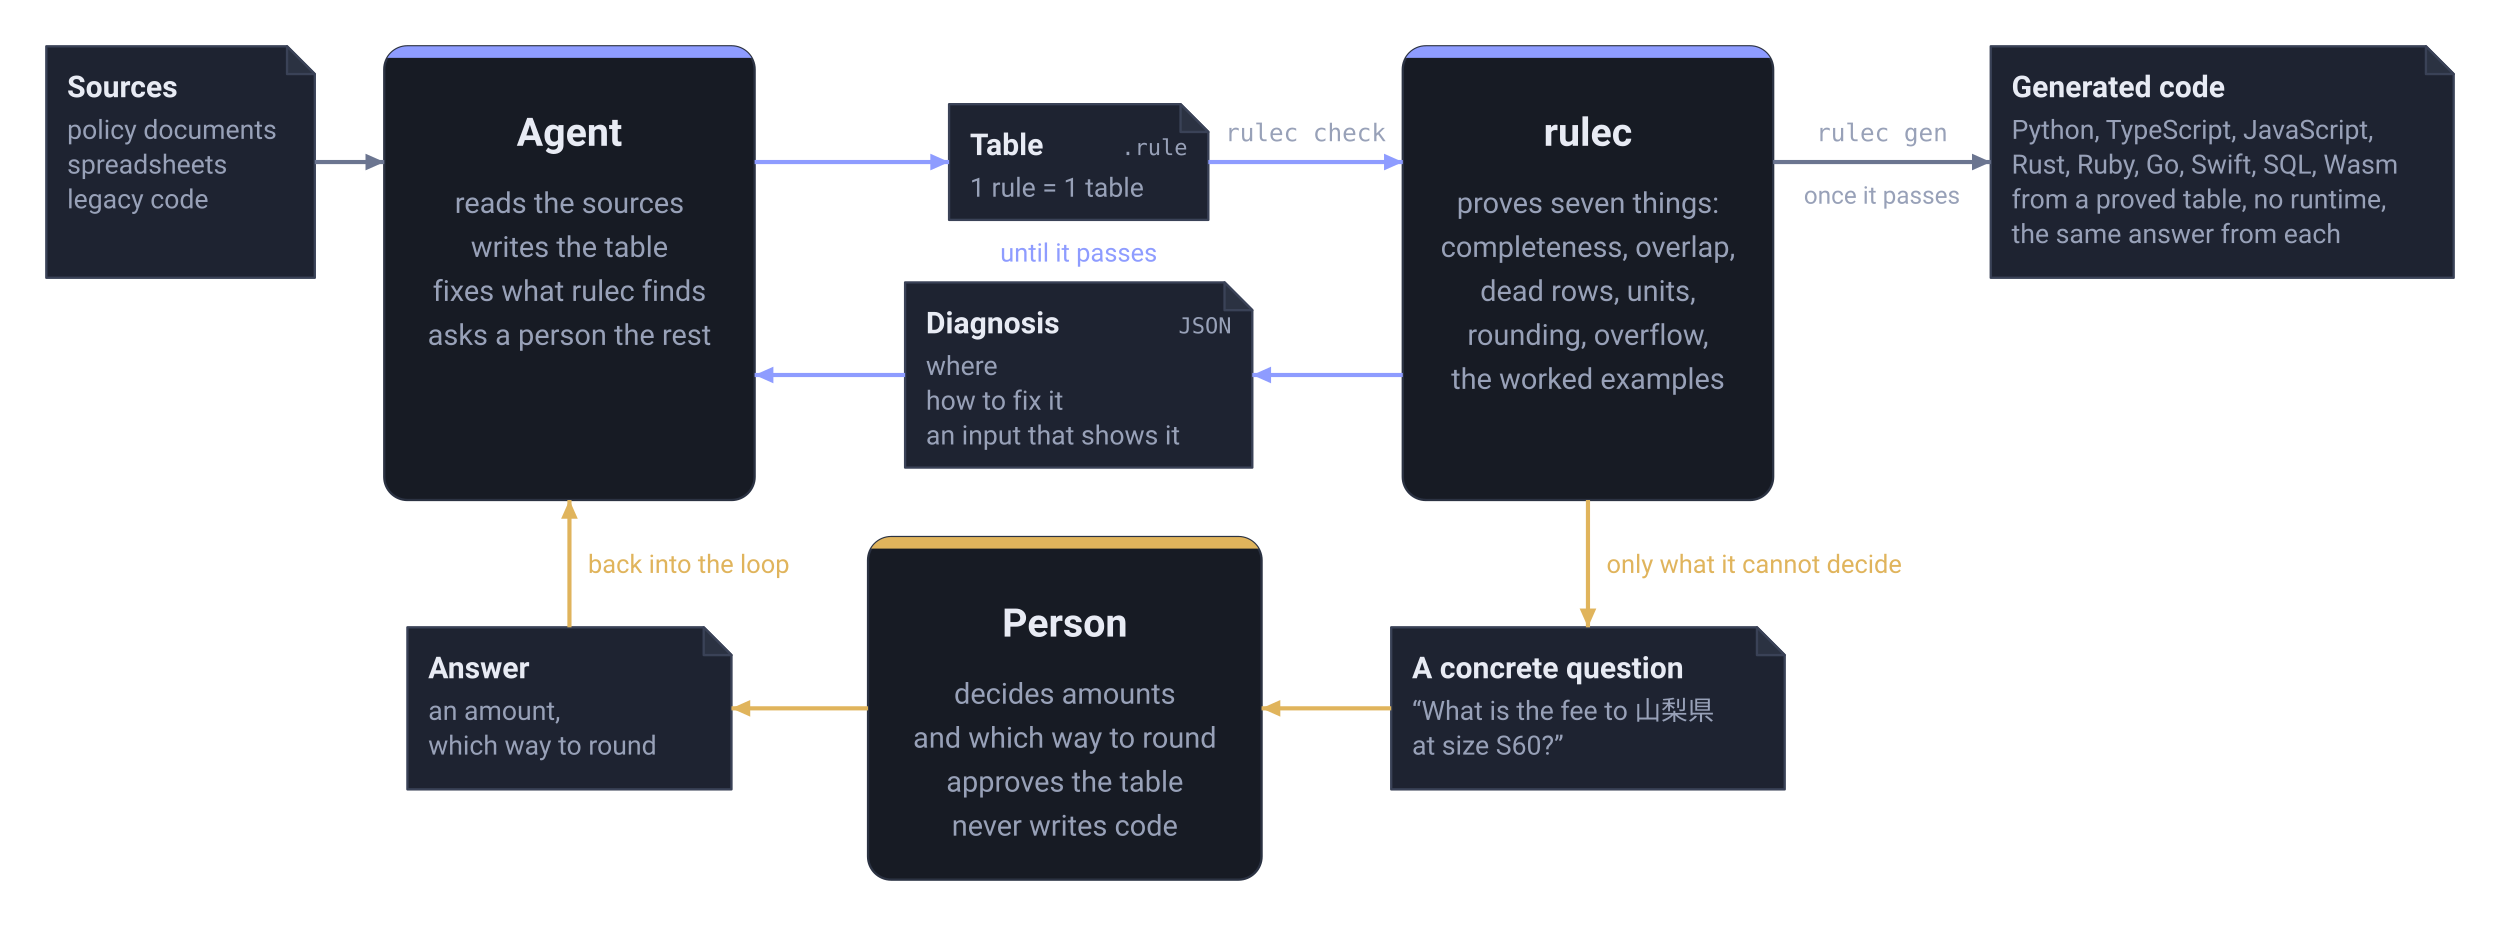
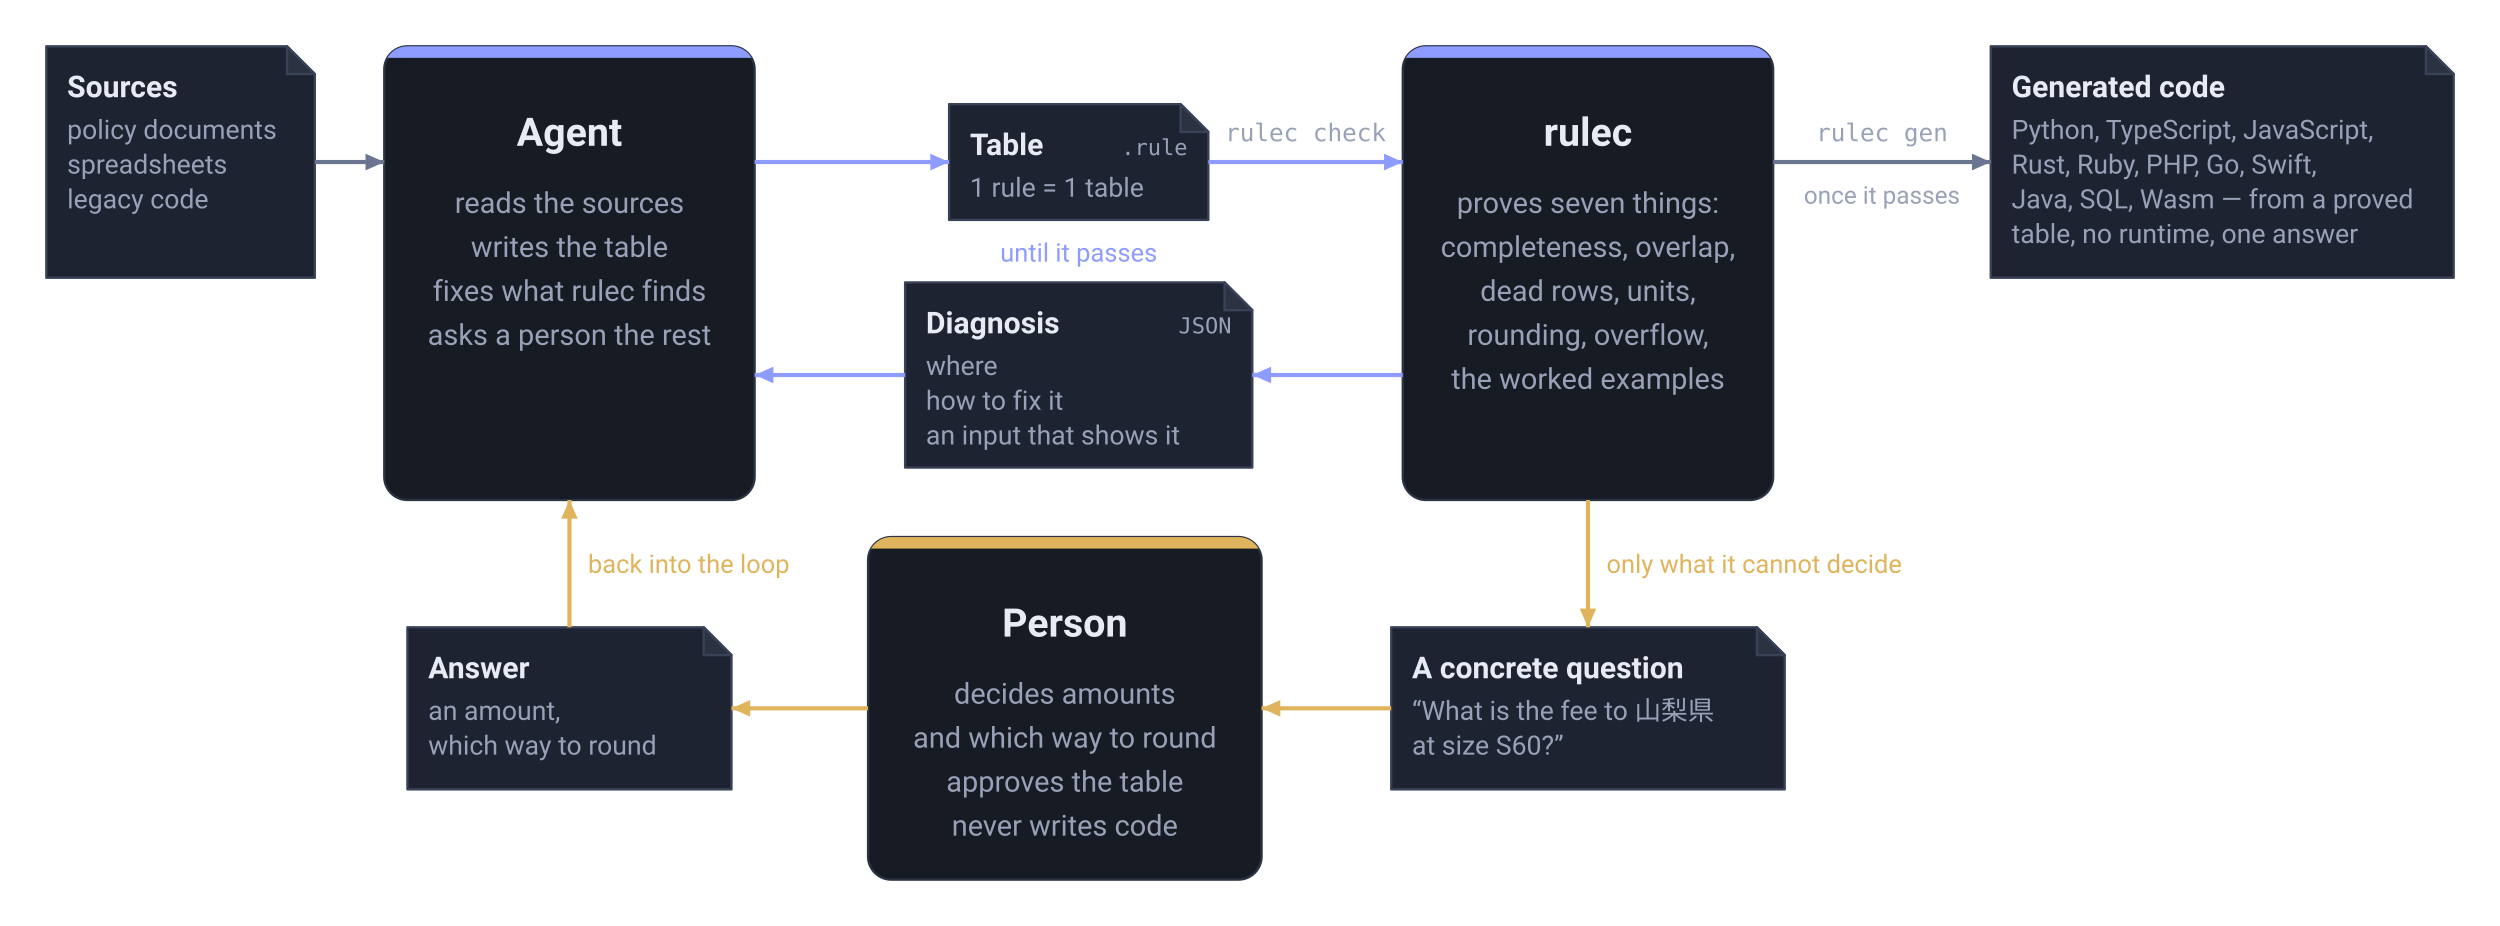
- <svg xmlns="http://www.w3.org/2000/svg" viewBox="0 0 1080 400" width="1080" height="400" role="img" aria-label="The agent reads the sources and writes the table (.rule), then runs rulec check. rulec returns a diagnosis - where, how to fix it, and an input that shows the problem - and the agent fixes the table until it passes. Only what the tool cannot decide reaches a person, as a question with a concrete case; the person answers with an amount or a rounding direction. Once the table passes, rulec gen emits Python, TypeScript, JavaScript, Rust, Ruby, Go, Swift, SQL and Wasm from the proved table." font-family="-apple-system, BlinkMacSystemFont, &quot;Hiragino Sans&quot;, &quot;Noto Sans JP&quot;, &quot;Yu Gothic&quot;, Meiryo, &quot;Segoe UI&quot;, Roboto, sans-serif">
+ <svg xmlns="http://www.w3.org/2000/svg" viewBox="0 0 1080 400" width="1080" height="400" role="img" aria-label="The agent reads the sources and writes the table (.rule), then runs rulec check. rulec returns a diagnosis - where, how to fix it, and an input that shows the problem - and the agent fixes the table until it passes. Only what the tool cannot decide reaches a person, as a question with a concrete case; the person answers with an amount or a rounding direction. Once the table passes, rulec gen emits Python, TypeScript, JavaScript, Rust, Ruby, PHP, Go, Swift, Java, SQL and Wasm from the proved table." font-family="-apple-system, BlinkMacSystemFont, &quot;Hiragino Sans&quot;, &quot;Noto Sans JP&quot;, &quot;Yu Gothic&quot;, Meiryo, &quot;Segoe UI&quot;, Roboto, sans-serif">
  <defs>
    <marker id="head-neutral" viewBox="0 0 10 10" refX="9" refY="5" markerWidth="9" markerHeight="9" markerUnits="userSpaceOnUse" orient="auto">
      <path d="M0,1 L9,5 L0,9 Z" fill="#6b7590" />
    </marker>
    <marker id="head-accent" viewBox="0 0 10 10" refX="9" refY="5" markerWidth="9" markerHeight="9" markerUnits="userSpaceOnUse" orient="auto">
      <path d="M0,1 L9,5 L0,9 Z" fill="#8e9cff" />
    </marker>
    <marker id="head-human" viewBox="0 0 10 10" refX="9" refY="5" markerWidth="9" markerHeight="9" markerUnits="userSpaceOnUse" orient="auto">
      <path d="M0,1 L9,5 L0,9 Z" fill="#e0b45c" />
    </marker>
  </defs>
  <clipPath id="clip-agent">
    <rect x="166" y="20" width="160" height="196" rx="10" />
  </clipPath>
  <rect x="166" y="20" width="160" height="196" rx="10" fill="#171b24" stroke="#2b3242" />
  <rect x="166" y="20" width="160" height="5" fill="#8e9cff" clip-path="url(#clip-agent)" />
  <text x="246.0" y="63" font-size="17" font-weight="700" text-anchor="middle" fill="#e8ebf4">Agent</text>
  <text x="246.0" y="92" font-size="12.5" font-weight="400" text-anchor="middle" fill="#98a1b8">reads the sources</text>
  <text x="246.0" y="111" font-size="12.5" font-weight="400" text-anchor="middle" fill="#98a1b8">writes the table</text>
  <text x="246.0" y="130" font-size="12.5" font-weight="400" text-anchor="middle" fill="#98a1b8">fixes what rulec finds</text>
  <text x="246.0" y="149" font-size="12.5" font-weight="400" text-anchor="middle" fill="#98a1b8">asks a person the rest</text>
  <clipPath id="clip-rulec">
    <rect x="606" y="20" width="160" height="196" rx="10" />
  </clipPath>
  <rect x="606" y="20" width="160" height="196" rx="10" fill="#171b24" stroke="#2b3242" />
  <rect x="606" y="20" width="160" height="5" fill="#8e9cff" clip-path="url(#clip-rulec)" />
  <text x="686.0" y="63" font-size="17" font-weight="700" text-anchor="middle" fill="#e8ebf4">rulec</text>
  <text x="686.0" y="92" font-size="12.5" font-weight="400" text-anchor="middle" fill="#98a1b8">proves seven things:</text>
  <text x="686.0" y="111" font-size="12.5" font-weight="400" text-anchor="middle" fill="#98a1b8">completeness, overlap,</text>
  <text x="686.0" y="130" font-size="12.5" font-weight="400" text-anchor="middle" fill="#98a1b8">dead rows, units,</text>
  <text x="686.0" y="149" font-size="12.5" font-weight="400" text-anchor="middle" fill="#98a1b8">rounding, overflow,</text>
  <text x="686.0" y="168" font-size="12.5" font-weight="400" text-anchor="middle" fill="#98a1b8">the worked examples</text>
  <clipPath id="clip-person">
    <rect x="375" y="232" width="170" height="148" rx="10" />
  </clipPath>
  <rect x="375" y="232" width="170" height="148" rx="10" fill="#171b24" stroke="#2b3242" />
  <rect x="375" y="232" width="170" height="5" fill="#e0b45c" clip-path="url(#clip-person)" />
  <text x="460.0" y="275" font-size="17" font-weight="700" text-anchor="middle" fill="#e8ebf4">Person</text>
  <text x="460.0" y="304" font-size="12.5" font-weight="400" text-anchor="middle" fill="#98a1b8">decides amounts</text>
  <text x="460.0" y="323" font-size="12.5" font-weight="400" text-anchor="middle" fill="#98a1b8">and which way to round</text>
  <text x="460.0" y="342" font-size="12.5" font-weight="400" text-anchor="middle" fill="#98a1b8">approves the table</text>
  <text x="460.0" y="361" font-size="12.5" font-weight="400" text-anchor="middle" fill="#98a1b8">never writes code</text>
  <path d="M20,20 H124 L136,32 V120 H20 Z" fill="#1e2331" stroke="#3a4257" stroke-linejoin="round" />
  <path d="M124,20 V32 H136 Z" fill="#2b3242" stroke="#3a4257" stroke-linejoin="round" />
  <text x="29" y="42" font-size="13" font-weight="600" text-anchor="start" fill="#e8ebf4">Sources</text>
  <text x="29" y="60" font-size="11.5" font-weight="400" text-anchor="start" fill="#98a1b8">policy documents</text>
  <text x="29" y="75" font-size="11.5" font-weight="400" text-anchor="start" fill="#98a1b8">spreadsheets</text>
  <text x="29" y="90" font-size="11.5" font-weight="400" text-anchor="start" fill="#98a1b8">legacy code</text>
  <path d="M410,45 H510 L522,57 V95 H410 Z" fill="#1e2331" stroke="#3a4257" stroke-linejoin="round" />
  <path d="M510,45 V57 H522 Z" fill="#2b3242" stroke="#3a4257" stroke-linejoin="round" />
  <text x="419" y="67" font-size="13" font-weight="600" text-anchor="start" fill="#e8ebf4">Table</text>
  <text x="513" y="67" font-size="9.5" font-weight="400" text-anchor="end" fill="#98a1b8" font-family="ui-monospace, SFMono-Regular, Menlo, Consolas, monospace">.rule</text>
  <text x="419" y="85" font-size="11.5" font-weight="400" text-anchor="start" fill="#98a1b8">1 rule = 1 table</text>
  <path d="M391,122 H529 L541,134 V202 H391 Z" fill="#1e2331" stroke="#3a4257" stroke-linejoin="round" />
  <path d="M529,122 V134 H541 Z" fill="#2b3242" stroke="#3a4257" stroke-linejoin="round" />
  <text x="400" y="144" font-size="13" font-weight="600" text-anchor="start" fill="#e8ebf4">Diagnosis</text>
  <text x="532" y="144" font-size="9.5" font-weight="400" text-anchor="end" fill="#98a1b8" font-family="ui-monospace, SFMono-Regular, Menlo, Consolas, monospace">JSON</text>
  <text x="400" y="162" font-size="11.5" font-weight="400" text-anchor="start" fill="#98a1b8">where</text>
  <text x="400" y="177" font-size="11.5" font-weight="400" text-anchor="start" fill="#98a1b8">how to fix it</text>
  <text x="400" y="192" font-size="11.5" font-weight="400" text-anchor="start" fill="#98a1b8">an input that shows it</text>
  <path d="M860,20 H1048 L1060,32 V120 H860 Z" fill="#1e2331" stroke="#3a4257" stroke-linejoin="round" />
  <path d="M1048,20 V32 H1060 Z" fill="#2b3242" stroke="#3a4257" stroke-linejoin="round" />
  <text x="869" y="42" font-size="13" font-weight="600" text-anchor="start" fill="#e8ebf4">Generated code</text>
  <text x="869" y="60" font-size="11.5" font-weight="400" text-anchor="start" fill="#98a1b8">Python, TypeScript, JavaScript,</text>
-   <text x="869" y="75" font-size="11.5" font-weight="400" text-anchor="start" fill="#98a1b8">Rust, Ruby, Go, Swift, SQL, Wasm</text>
-   <text x="869" y="90" font-size="11.5" font-weight="400" text-anchor="start" fill="#98a1b8">from a proved table, no runtime,</text>
-   <text x="869" y="105" font-size="11.5" font-weight="400" text-anchor="start" fill="#98a1b8">the same answer from each</text>
+   <text x="869" y="75" font-size="11.5" font-weight="400" text-anchor="start" fill="#98a1b8">Rust, Ruby, PHP, Go, Swift,</text>
+   <text x="869" y="90" font-size="11.5" font-weight="400" text-anchor="start" fill="#98a1b8">Java, SQL, Wasm — from a proved</text>
+   <text x="869" y="105" font-size="11.5" font-weight="400" text-anchor="start" fill="#98a1b8">table, no runtime, one answer</text>
  <path d="M601,271 H759 L771,283 V341 H601 Z" fill="#1e2331" stroke="#3a4257" stroke-linejoin="round" />
  <path d="M759,271 V283 H771 Z" fill="#2b3242" stroke="#3a4257" stroke-linejoin="round" />
  <text x="610" y="293" font-size="13" font-weight="600" text-anchor="start" fill="#e8ebf4">A concrete question</text>
  <text x="610" y="311" font-size="11.5" font-weight="400" text-anchor="start" fill="#98a1b8">“What is the fee to 山梨県</text>
  <text x="610" y="326" font-size="11.5" font-weight="400" text-anchor="start" fill="#98a1b8">at size S60?”</text>
  <path d="M176,271 H304 L316,283 V341 H176 Z" fill="#1e2331" stroke="#3a4257" stroke-linejoin="round" />
  <path d="M304,271 V283 H316 Z" fill="#2b3242" stroke="#3a4257" stroke-linejoin="round" />
  <text x="185" y="293" font-size="13" font-weight="600" text-anchor="start" fill="#e8ebf4">Answer</text>
  <text x="185" y="311" font-size="11.5" font-weight="400" text-anchor="start" fill="#98a1b8">an amount,</text>
  <text x="185" y="326" font-size="11.5" font-weight="400" text-anchor="start" fill="#98a1b8">which way to round</text>
  <line x1="136" y1="70" x2="166" y2="70" stroke="#6b7590" stroke-width="1.8" marker-end="url(#head-neutral)" />
  <line x1="326" y1="70" x2="410" y2="70" stroke="#8e9cff" stroke-width="1.8" marker-end="url(#head-accent)" />
  <line x1="522" y1="70" x2="606" y2="70" stroke="#8e9cff" stroke-width="1.8" marker-end="url(#head-accent)" />
  <text x="564.0" y="61" font-size="10.5" font-weight="400" text-anchor="middle" fill="#98a1b8" font-family="ui-monospace, SFMono-Regular, Menlo, Consolas, monospace">rulec check</text>
  <line x1="606" y1="162" x2="541" y2="162" stroke="#8e9cff" stroke-width="1.8" marker-end="url(#head-accent)" />
  <line x1="391" y1="162" x2="326" y2="162" stroke="#8e9cff" stroke-width="1.8" marker-end="url(#head-accent)" />
  <text x="466.0" y="113" font-size="11" font-weight="400" text-anchor="middle" fill="#8e9cff">until it passes</text>
  <line x1="766" y1="70" x2="860" y2="70" stroke="#6b7590" stroke-width="1.8" marker-end="url(#head-neutral)" />
  <text x="813.0" y="61" font-size="10.5" font-weight="400" text-anchor="middle" fill="#98a1b8" font-family="ui-monospace, SFMono-Regular, Menlo, Consolas, monospace">rulec gen</text>
  <text x="813.0" y="88" font-size="10.5" font-weight="400" text-anchor="middle" fill="#98a1b8">once it passes</text>
  <line x1="686" y1="216" x2="686" y2="271" stroke="#e0b45c" stroke-width="1.8" marker-end="url(#head-human)" />
  <text x="694" y="247.5" font-size="11" font-weight="400" text-anchor="start" fill="#e0b45c">only what it cannot decide</text>
  <line x1="601" y1="306" x2="545" y2="306" stroke="#e0b45c" stroke-width="1.8" marker-end="url(#head-human)" />
  <line x1="375" y1="306" x2="316" y2="306" stroke="#e0b45c" stroke-width="1.8" marker-end="url(#head-human)" />
  <line x1="246" y1="271" x2="246" y2="216" stroke="#e0b45c" stroke-width="1.8" marker-end="url(#head-human)" />
  <text x="254" y="247.5" font-size="11" font-weight="400" text-anchor="start" fill="#e0b45c">back into the loop</text>
</svg>
